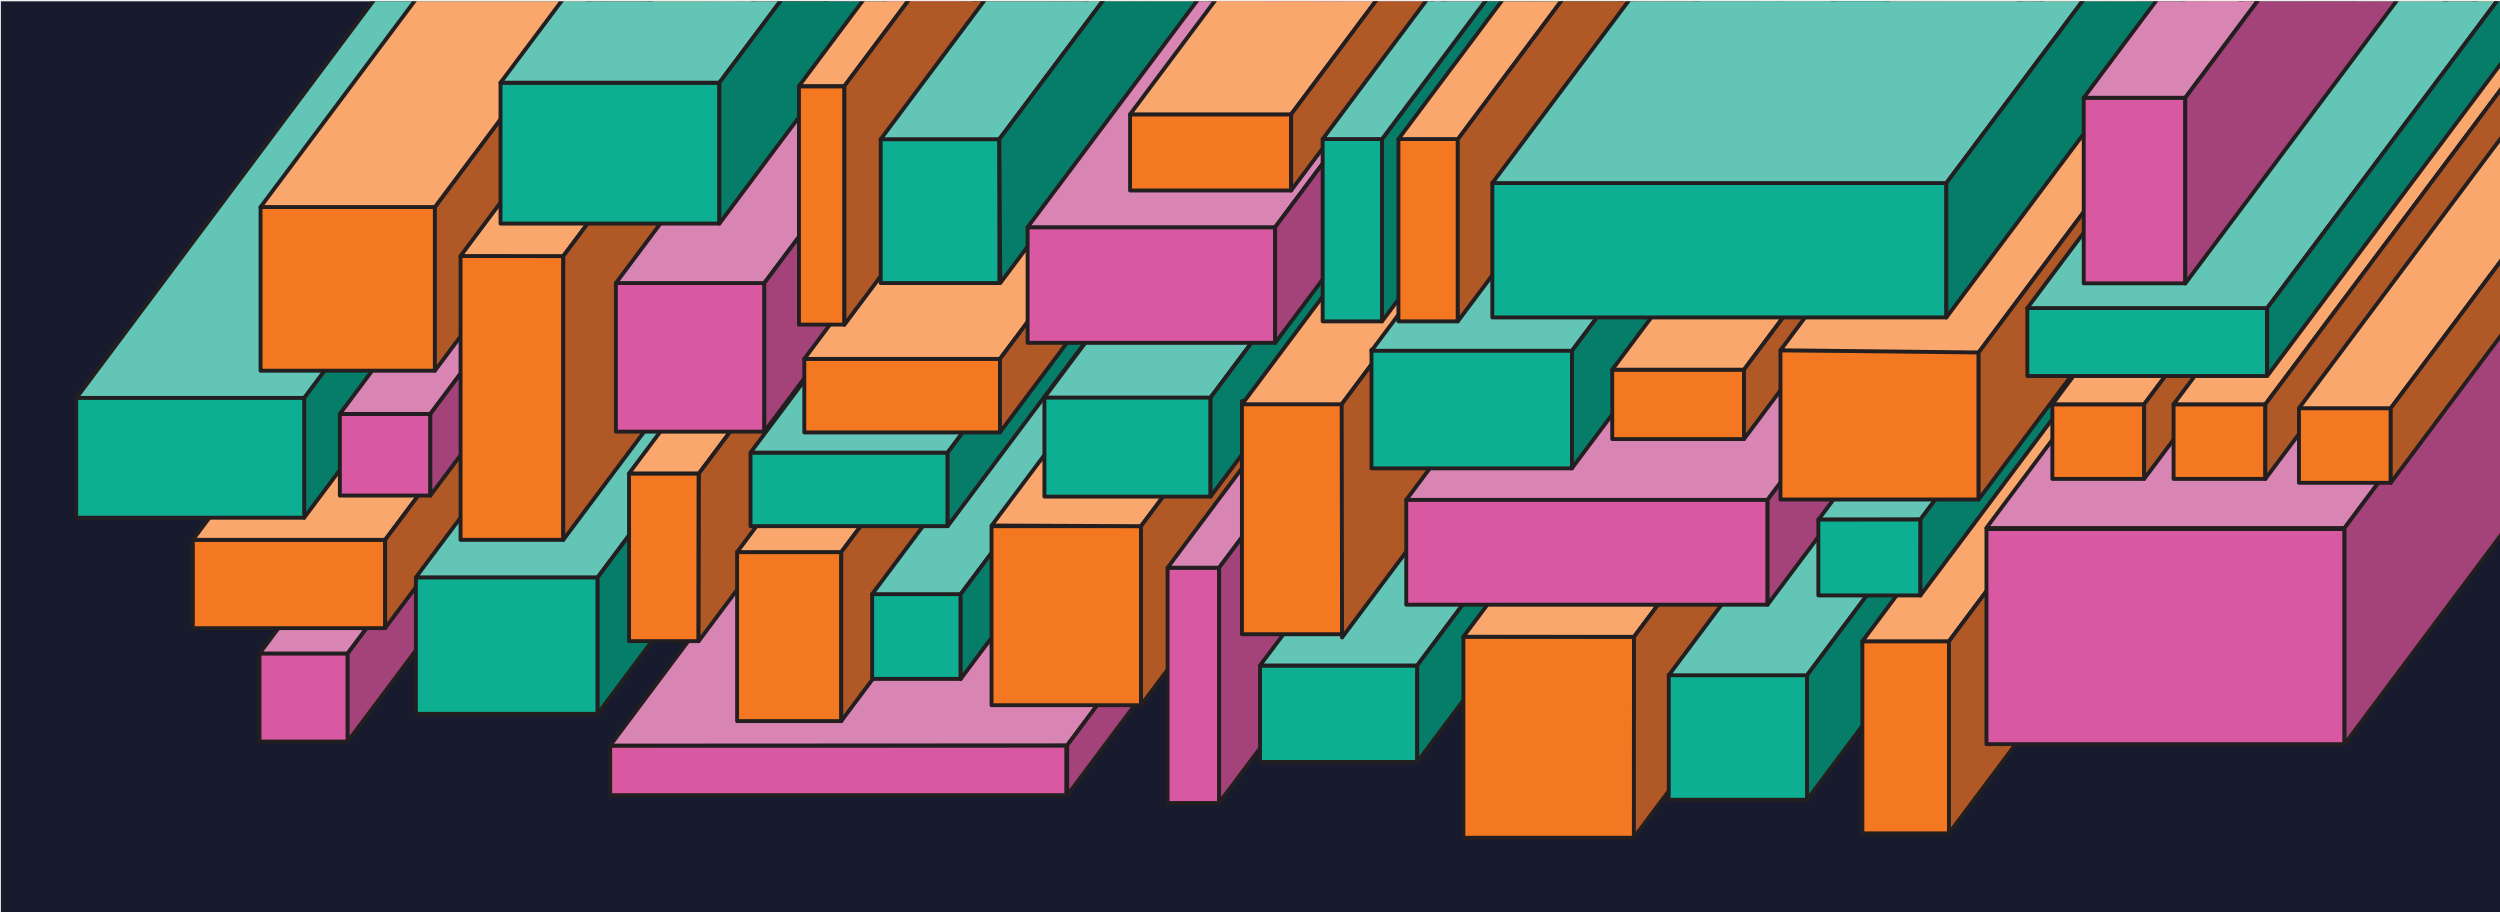
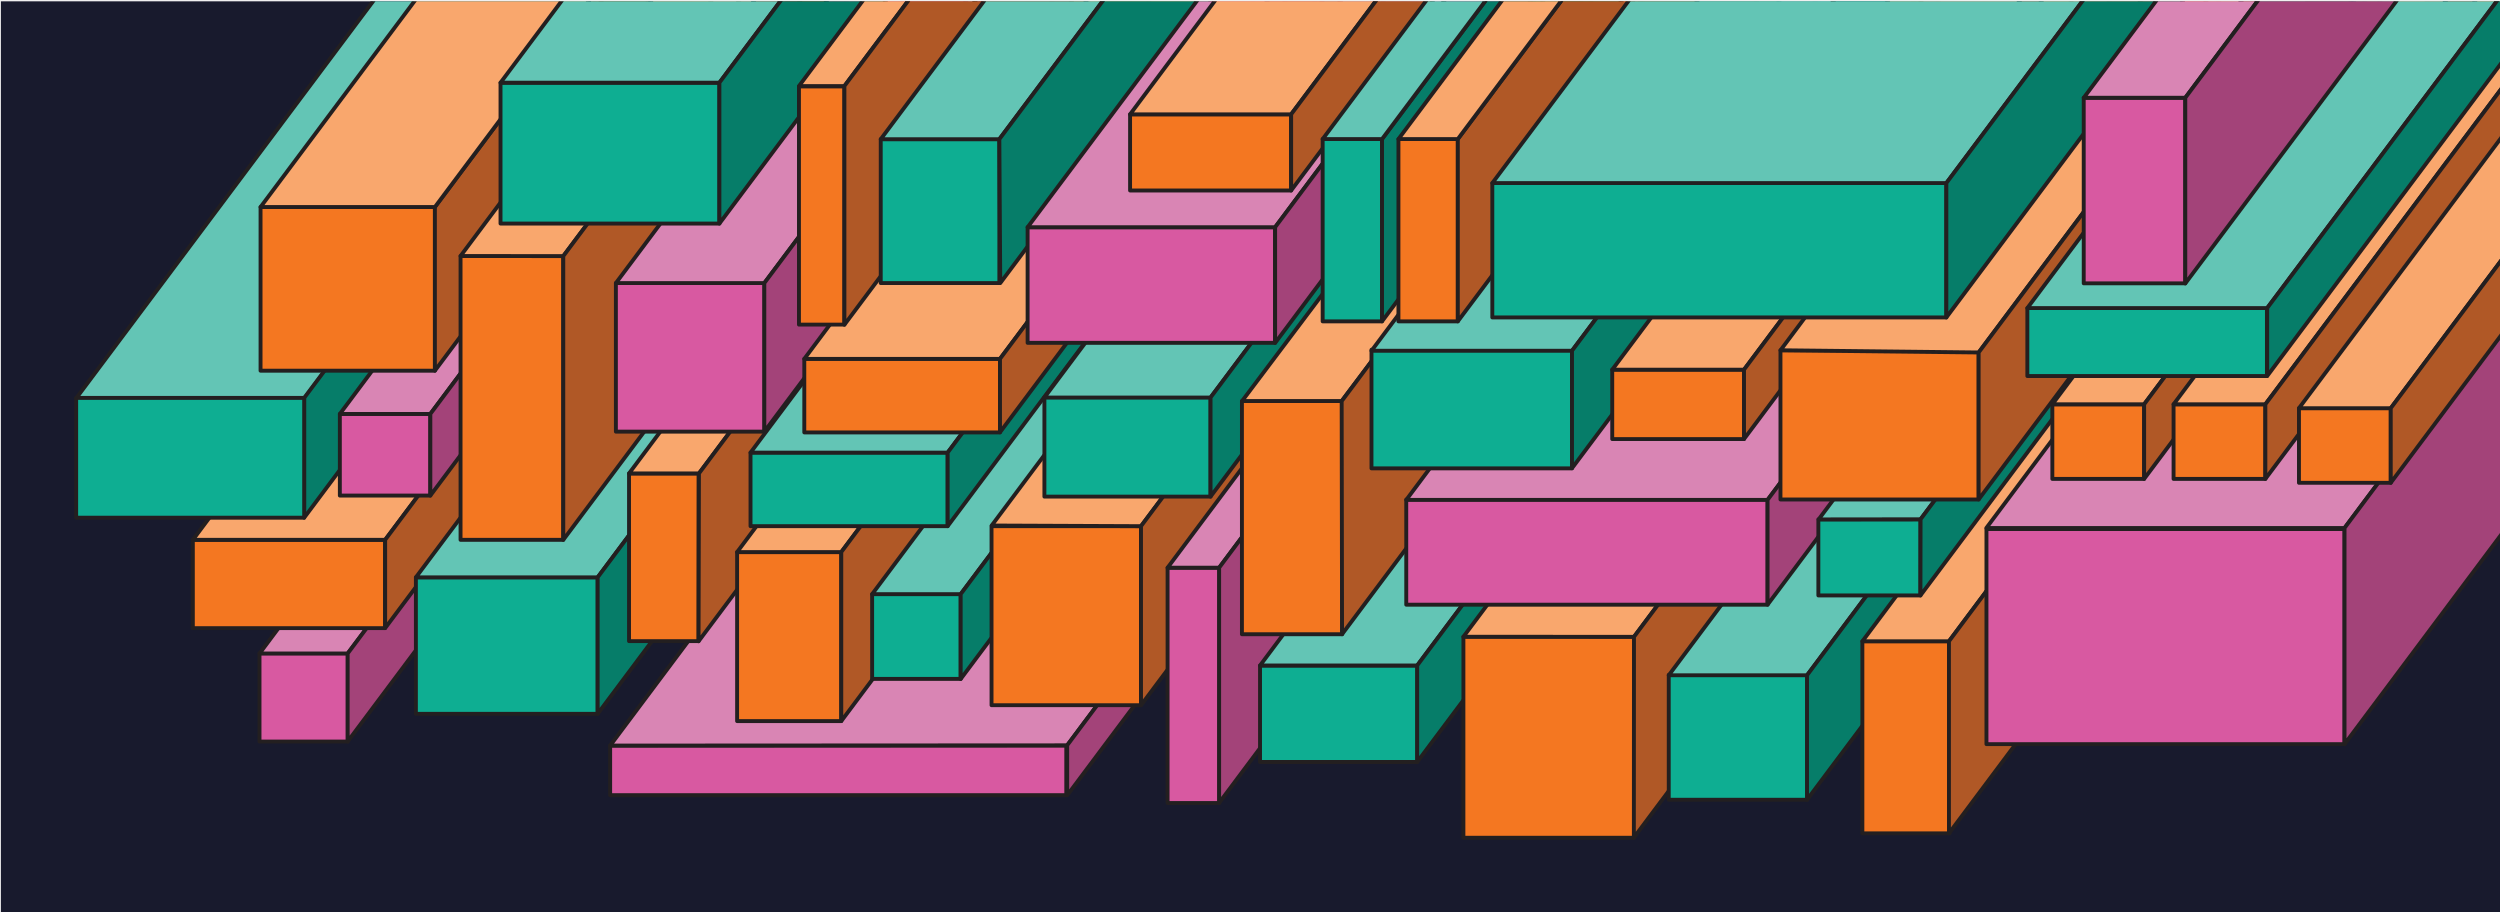
<svg xmlns="http://www.w3.org/2000/svg" xmlns:xlink="http://www.w3.org/1999/xlink" version="1.1" id="Layer_1" x="0px" y="0px" viewBox="0 0 1920 700" style="enable-background:new 0 0 1920 700;" xml:space="preserve">
  <style type="text/css">
	.st0{clip-path:url(#SVGID_2_);}
	.st1{fill:#FFFFFF;}
	.st2{fill:#181A2D;}
	.st3{fill:#5F66AF;}
	.st4{fill:none;stroke:#231F20;stroke-width:3;stroke-linecap:round;stroke-linejoin:round;}
	.st5{fill:#D859A1;stroke:#231F20;stroke-width:3;stroke-linecap:round;stroke-linejoin:round;}
	.st6{fill:#D985B4;stroke:#231F20;stroke-width:3;stroke-linecap:round;stroke-linejoin:round;}
	.st7{fill:#A34379;stroke:#231F20;stroke-width:3;stroke-linecap:round;stroke-linejoin:round;}
	.st8{fill:#F47721;stroke:#231F20;stroke-width:3;stroke-linecap:round;stroke-linejoin:round;}
	.st9{fill:#F9A76D;stroke:#231F20;stroke-width:3;stroke-linecap:round;stroke-linejoin:round;}
	.st10{fill:#B05826;stroke:#231F20;stroke-width:3;stroke-linecap:round;stroke-linejoin:round;}
	.st11{fill:#63C5B5;stroke:#231F20;stroke-width:3;stroke-linecap:round;stroke-linejoin:round;}
	.st12{fill:#067D69;stroke:#231F20;stroke-width:3;stroke-linecap:round;stroke-linejoin:round;}
	.st13{fill:#0EAE92;stroke:#231F20;stroke-width:3;stroke-linecap:round;stroke-linejoin:round;}
</style>
  <g>
    <defs>
      <rect id="SVGID_1_" x="0.7" y="1" width="1920" height="700" />
    </defs>
    <clipPath id="SVGID_2_">
      <use xlink:href="#SVGID_1_" style="overflow:visible;" />
    </clipPath>
    <g class="st0">
      <g id="Background">
        <path class="st1" d="M1000,210.2h404.7c15,0,27.2,12.2,27.2,27.2v0c0,15-12.2,27.2-27.2,27.2H1000c-15,0-27.2-12.2-27.2-27.2v0     C972.7,222.4,984.9,210.2,1000,210.2z" />
        <path class="st1" d="M964.7,318.9h347.6c15,0,27.2,12.2,27.2,27.2v0c0,15-12.2,27.2-27.2,27.2H964.7c-15,0-27.2-12.2-27.2-27.2v0     C937.5,331.1,949.7,318.9,964.7,318.9z" />
        <path class="st1" d="M1006.8,373.4h257.5c15,0,27.2,12.2,27.2,27.2v0c0,15-12.2,27.2-27.2,27.2h-257.5c-15,0-27.2-12.2-27.2-27.2     v0C979.6,385.6,991.8,373.4,1006.8,373.4z" />
        <path class="st1" d="M913,264.7H1469c15,0,27.2,12.2,27.2,27.2v0c0,15-12.2,27.2-27.2,27.2H913c-15,0-27.2-12.2-27.2-27.2v0     C885.7,276.9,897.9,264.7,913,264.7z" />
        <rect x="0.7" y="1" class="st2" width="1920" height="700" />
      </g>
      <g id="Layer_1_1_">
        <rect x="1535.4" y="195.2" class="st3" width="55.1" height="52.8" />
        <line class="st4" x1="937.5" y1="183.8" x2="1056.4" y2="24.8" />
        <line class="st4" x1="946.8" y1="213.7" x2="1065.8" y2="54.7" />
        <line class="st4" x1="964.3" y1="246.4" x2="1083.2" y2="87.4" />
      </g>
      <g id="Grouped_Cubes">
        <rect x="468.6" y="572.6" class="st5" width="350.3" height="38.1" />
        <polygon class="st6" points="1281.9,-45.7 819.6,572.4 468.6,572.6 931,-45.7    " />
        <polygon class="st7" points="1310.6,-45.7 819.6,610.8 819.6,572.4 1281.9,-45.7    " />
        <rect x="199.3" y="501.7" class="st5" width="67.8" height="67.8" />
        <polygon class="st6" points="611.7,-49.5 199.3,501.9 267,501.9 679.4,-49.5    " />
        <polygon class="st7" points="729.9,-49.5 267,569.5 267,501.9 679.4,-49.5    " />
        <rect x="148.1" y="414.6" class="st8" width="147.6" height="67.8" />
        <polygon class="st9" points="642.9,-49.5 295.8,414.6 148.1,414.6 495.2,-49.5    " />
        <polygon class="st10" points="693.6,-49.5 295.8,482.4 295.8,414.6 642.9,-49.5    " />
        <polyline class="st11" points="58.4,306 324.3,-49.5 499.8,-49.7 233.6,306.2    " />
        <polyline class="st12" points="233.6,397.6 567.9,-49.5 499.8,-49.7 233.6,305.6 233.6,397.6    " />
        <rect x="58.5" y="305.6" class="st13" width="175.1" height="92" />
        <rect x="319.4" y="443.4" class="st13" width="139.6" height="104.8" />
        <polygon class="st11" points="688,-49.5 319.4,443.4 459,443.4 827.5,-49.5    " />
        <polygon class="st12" points="905.9,-49.5 459,548.2 459,443.4 827.5,-49.5    " />
        <rect x="261" y="317.9" class="st5" width="69.5" height="62.7" />
        <polygon class="st6" points="605.3,-49.5 330.5,317.9 261,317.9 535.8,-49.5    " />
        <polygon class="st7" points="330.5,380.6 652.2,-49.5 605.3,-49.5 330.5,317.9    " />
        <rect x="200.1" y="159" class="st8" width="133.9" height="125.7" />
        <polygon class="st10" points="334,284.7 583.9,-49.5 489.9,-49.5 334,159    " />
        <polygon class="st9" points="356,-49.5 200.1,159 334,159 489.9,-49.5    " />
        <rect x="353.7" y="196.6" class="st8" width="78.9" height="218" />
        <polygon class="st9" points="353.7,196.6 537.7,-49.5 616.2,-48.8 432.6,196.7    " />
        <polygon class="st10" points="779.7,-49.5 432.6,414.6 432.6,196.7 616.2,-48.8    " />
        <rect x="483.1" y="363.6" class="st8" width="53.4" height="128.8" />
        <polygon class="st9" points="847.7,-52 536.8,363.6 483.1,363.6 794,-52    " />
        <polygon class="st10" points="847.7,-52 536.8,363.6 536.5,492.5 943.8,-52    " />
        <rect x="473" y="217.4" class="st5" width="114.1" height="114.1" />
        <polygon class="st6" points="681.9,-61.9 473,217.4 587,217.4 796,-61.9    " />
        <polygon class="st7" points="882.2,-63 587,331.5 587,217.4 796,-61.9    " />
        <rect x="384.4" y="63.5" class="st13" width="168.1" height="108.2" />
        <polygon class="st11" points="671.4,-95.5 552.5,63.5 384.4,63.5 503.3,-95.5    " />
        <polygon class="st12" points="751.7,-94.7 552.5,171.7 552.5,63.5 671.4,-95.5    " />
        <rect x="566.1" y="424" class="st8" width="80" height="129.8" />
        <polygon class="st9" points="1000.2,-49.5 646.1,424 566.1,424 920.2,-49.5    " />
        <polygon class="st10" points="1097.3,-49.5 646.1,553.8 646.1,424 1000.2,-49.5    " />
        <rect x="669.8" y="456.3" class="st13" width="68" height="65.1" />
        <polygon class="st11" points="1116.1,-49.5 737.8,456.3 669.8,456.3 1048.1,-49.5    " />
        <polygon class="st12" points="1164.8,-49.5 737.8,521.5 737.8,456.3 1116.1,-49.5    " />
        <rect x="576.4" y="347.6" class="st13" width="151.4" height="56.5" />
        <polygon class="st11" points="1024.8,-49.5 727.8,347.6 576.4,347.6 873.4,-49.5    " />
        <polygon class="st12" points="1067,-49.5 727.8,404.1 727.8,347.6 1024.8,-49.5    " />
        <rect x="617.7" y="275.6" class="st8" width="150.3" height="56.5" />
        <polygon class="st9" points="1011.1,-49.5 768,275.6 617.7,275.6 860.8,-49.5    " />
        <polygon class="st10" points="1053.3,-49.5 768,332 768,275.6 1011.1,-49.5    " />
        <rect x="613.6" y="66.4" class="st8" width="34.9" height="182.9" />
        <polygon class="st9" points="767.4,-92.9 648.5,66.1 613.6,66.1 732.5,-92.9    " />
        <polygon class="st10" points="903.8,-92 648.5,249.4 648.5,66.1 767.4,-92.9    " />
        <rect x="676.4" y="106.9" class="st13" width="91.1" height="110.5" />
        <polygon class="st11" points="884.5,-49.5 767.5,106.9 676.4,106.9 793.3,-49.5    " />
        <polygon class="st12" points="967.6,-49.2 768.2,217.4 767.5,106.9 884.5,-49.5    " />
        <rect x="761.5" y="404.1" class="st8" width="114.8" height="137.5" />
        <polygon class="st9" points="1216.8,-51.2 876.3,404.1 761.6,403.6 1102.1,-51.7    " />
        <polygon class="st10" points="1318.4,-49.5 876.3,541.6 876.3,404.1 1216.8,-51.2    " />
        <rect x="896.7" y="436" class="st5" width="39.7" height="180.7" />
        <polygon class="st6" points="1259.7,-49.5 896.7,436 936.3,436 1299.4,-49.5    " />
        <polygon class="st7" points="1434.5,-49.5 936.3,616.6 936.3,436 1299.4,-49.5    " />
        <rect x="967.7" y="511.1" class="st13" width="120.8" height="74.1" />
        <polygon class="st11" points="1387,-49.5 967.7,511.1 1088.4,511.1 1507.8,-49.5    " />
        <polygon class="st12" points="1563.2,-49.5 1088.4,585.2 1088.4,511.1 1507.8,-49.5    " />
        <rect x="1123.9" y="489" class="st8" width="131.1" height="154.4" />
        <polygon class="st9" points="1657.7,-49.4 1254.9,489.1 1123.9,489 1526.7,-49.5    " />
        <polygon class="st10" points="1773.1,-49.6 1254.8,643.3 1254.9,489.1 1657.7,-49.4    " />
        <rect x="1281.6" y="518.3" class="st13" width="106.4" height="95.9" />
        <polygon class="st11" points="1812.7,-49.5 1387.8,518.6 1281.6,518.6 1706.5,-49.5    " />
        <polygon class="st12" points="1885.2,-50.8 1387.8,614.2 1387.8,518.6 1812.7,-49.5    " />
        <rect x="1430.3" y="492.5" class="st8" width="66.9" height="147.5" />
        <polygon class="st9" points="1902.1,-49.5 1496.8,492.5 1430.3,492.5 1835.7,-49.5    " />
        <polygon class="st10" points="2012.4,-49.5 1496.8,640 1496.8,492.5 1902.1,-49.5    " />
        <rect x="1525.6" y="406.3" class="st5" width="275" height="165.2" />
        <polygon class="st6" points="2140.9,-49.5 1800.6,405.5 1525.5,405.5 1865.8,-49.5    " />
        <polygon class="st7" points="2265,-49.5 1800.6,571.5 1800.6,405.5 2140.9,-49.5    " />
        <rect x="802.1" y="305.1" class="st13" width="127.6" height="76.3" />
        <polygon class="st11" points="1195.1,-49.5 929.7,305.3 802.1,305.3 1067.6,-49.7    " />
        <polygon class="st12" points="1251.9,-49.5 929.7,381.4 929.7,305.3 1195.1,-49.5    " />
        <rect x="953.8" y="308" class="st8" width="77" height="179.1" />
-         <polygon class="st9" points="1223.1,-49.5 953.9,310.5 1030.4,310.5 1299.7,-49.5    " />
-         <polygon class="st10" points="1433.9,-49.5 1030.7,489.6 1030.4,310.5 1299.7,-49.5    " />
+         <polygon class="st9" points="1223.1,-49.5 953.9,308 1030.4,308 1299.7,-49.5    " />
+         <polygon class="st10" points="1433.9,-51.9 1030.7,487.1 1030.4,308.1 1299.7,-51.9    " />
        <rect x="1080" y="383.7" class="st5" width="277.5" height="80.7" />
        <polygon class="st6" points="1404.2,-49.5 1080,383.9 1357.5,383.9 1681.7,-49.5    " />
        <polygon class="st7" points="1741.9,-49.5 1357.5,464.4 1357.5,383.9 1681.7,-49.5    " />
        <rect x="1396.5" y="398.9" class="st13" width="78.4" height="58.4" />
        <polygon class="st11" points="1810.4,-49.6 1475,398.8 1396.7,398.9 1732.1,-49.5    " />
        <polygon class="st12" points="1853.9,-49.5 1474.9,457.3 1475,398.8 1810.4,-49.6    " />
        <rect x="1053.3" y="268.6" class="st13" width="154" height="91.1" />
        <polygon class="st11" points="1447.1,-51.1 1207.3,269.4 1053.3,269.4 1293.1,-51.1    " />
        <polygon class="st12" points="1513.3,-49.5 1207.3,359.6 1207.3,269.4 1447.1,-51.1    " />
        <rect x="1238.2" y="283.9" class="st8" width="101.2" height="53.3" />
        <polygon class="st9" points="1588.8,-49.5 1339.4,283.9 1238.2,283.9 1487.6,-49.5    " />
        <polygon class="st10" points="1628.6,-49.5 1339.4,337.2 1339.4,283.9 1588.8,-49.5    " />
        <rect x="1367.4" y="269" class="st8" width="152.2" height="114.6" />
        <polygon class="st9" points="1738.2,-21.6 1519.6,270.7 1367.4,269 1586.5,-23.9    " />
        <polygon class="st10" points="1824.4,-23.9 1519.6,383.6 1519.6,270.7 1738.2,-21.6    " />
        <rect x="1576.2" y="310.5" class="st8" width="70.5" height="57.3" />
        <polygon class="st9" points="1847.2,-51.8 1576.2,310.5 1646.7,310.5 1917.7,-51.8    " />
        <polygon class="st10" points="1958.8,-49.5 1646.7,367.8 1646.7,310.5 1917.7,-51.8    " />
        <rect x="1669.3" y="310.5" class="st8" width="70.5" height="57.3" />
        <polygon class="st9" points="2009.1,-49.5 1739.8,310.5 1669.3,310.5 1938.6,-49.5    " />
        <polygon class="st10" points="2051.9,-49.5 1739.8,367.8 1739.8,310.5 2009.1,-49.5    " />
        <rect x="1765.6" y="313.5" class="st8" width="70.5" height="57.3" />
        <polygon class="st9" points="2105.3,-46.5 1836.1,313.5 1765.6,313.5 2034.8,-46.5    " />
        <polygon class="st10" points="2148.2,-46.5 1836.1,370.8 1836.1,313.5 2105.3,-46.5    " />
        <rect x="789.2" y="174.5" class="st5" width="190" height="88.8" />
        <polygon class="st6" points="1146.8,-49.5 979.3,174.5 789.2,174.5 956.8,-49.5    " />
        <polygon class="st7" points="1213.2,-49.5 979.3,263.4 979.3,174.5 1146.8,-49.5    " />
        <rect x="867.9" y="87.8" class="st8" width="123.7" height="58.5" />
        <polygon class="st9" points="1094.2,-49.5 991.6,87.8 867.9,87.8 970.5,-49.5    " />
        <polygon class="st10" points="1138,-49.5 991.6,146.3 991.6,87.8 1094.2,-49.5    " />
        <rect x="1015.8" y="106.8" class="st13" width="45.6" height="140" />
        <polygon class="st12" points="1283.7,-50.5 1061.4,246.8 1061.4,106.8 1178.3,-49.5    " />
        <polygon class="st11" points="1178.3,-49.5 1061.4,106.8 1015.8,106.8 1132.7,-49.5    " />
        <rect x="1074" y="106.8" class="st8" width="45.6" height="140" />
        <polygon class="st10" points="1342,-50.5 1119.6,246.8 1119.6,106.8 1236.5,-49.5    " />
        <polygon class="st9" points="1236.5,-49.5 1119.6,106.8 1074,106.8 1190.9,-49.5    " />
        <rect x="1557" y="236.6" class="st13" width="184" height="52.2" />
        <polygon class="st11" points="1954,-47.8 1741.2,236.6 1557,236.6 1769.7,-47.8    " />
        <polygon class="st12" points="1993,-47.8 1741.2,288.8 1741.2,236.6 1954,-47.8    " />
        <rect x="1146.1" y="140.6" class="st13" width="348.7" height="103.2" />
        <polygon class="st11" points="1639.3,-52.6 1494.8,140.6 1146.1,140.6 1288.8,-50.2    " />
        <polygon class="st12" points="1714.1,-49.5 1494.8,243.8 1494.8,140.6 1639.3,-52.6    " />
        <rect x="1600.3" y="75.1" class="st5" width="78" height="142.5" />
        <polygon class="st6" points="1771.4,-49.5 1678.3,75.1 1600.3,75.1 1693.4,-49.5    " />
        <polygon class="st7" points="1878.1,-49.5 1678.3,217.7 1678.3,75.1 1771.4,-49.5    " />
      </g>
    </g>
  </g>
</svg>
